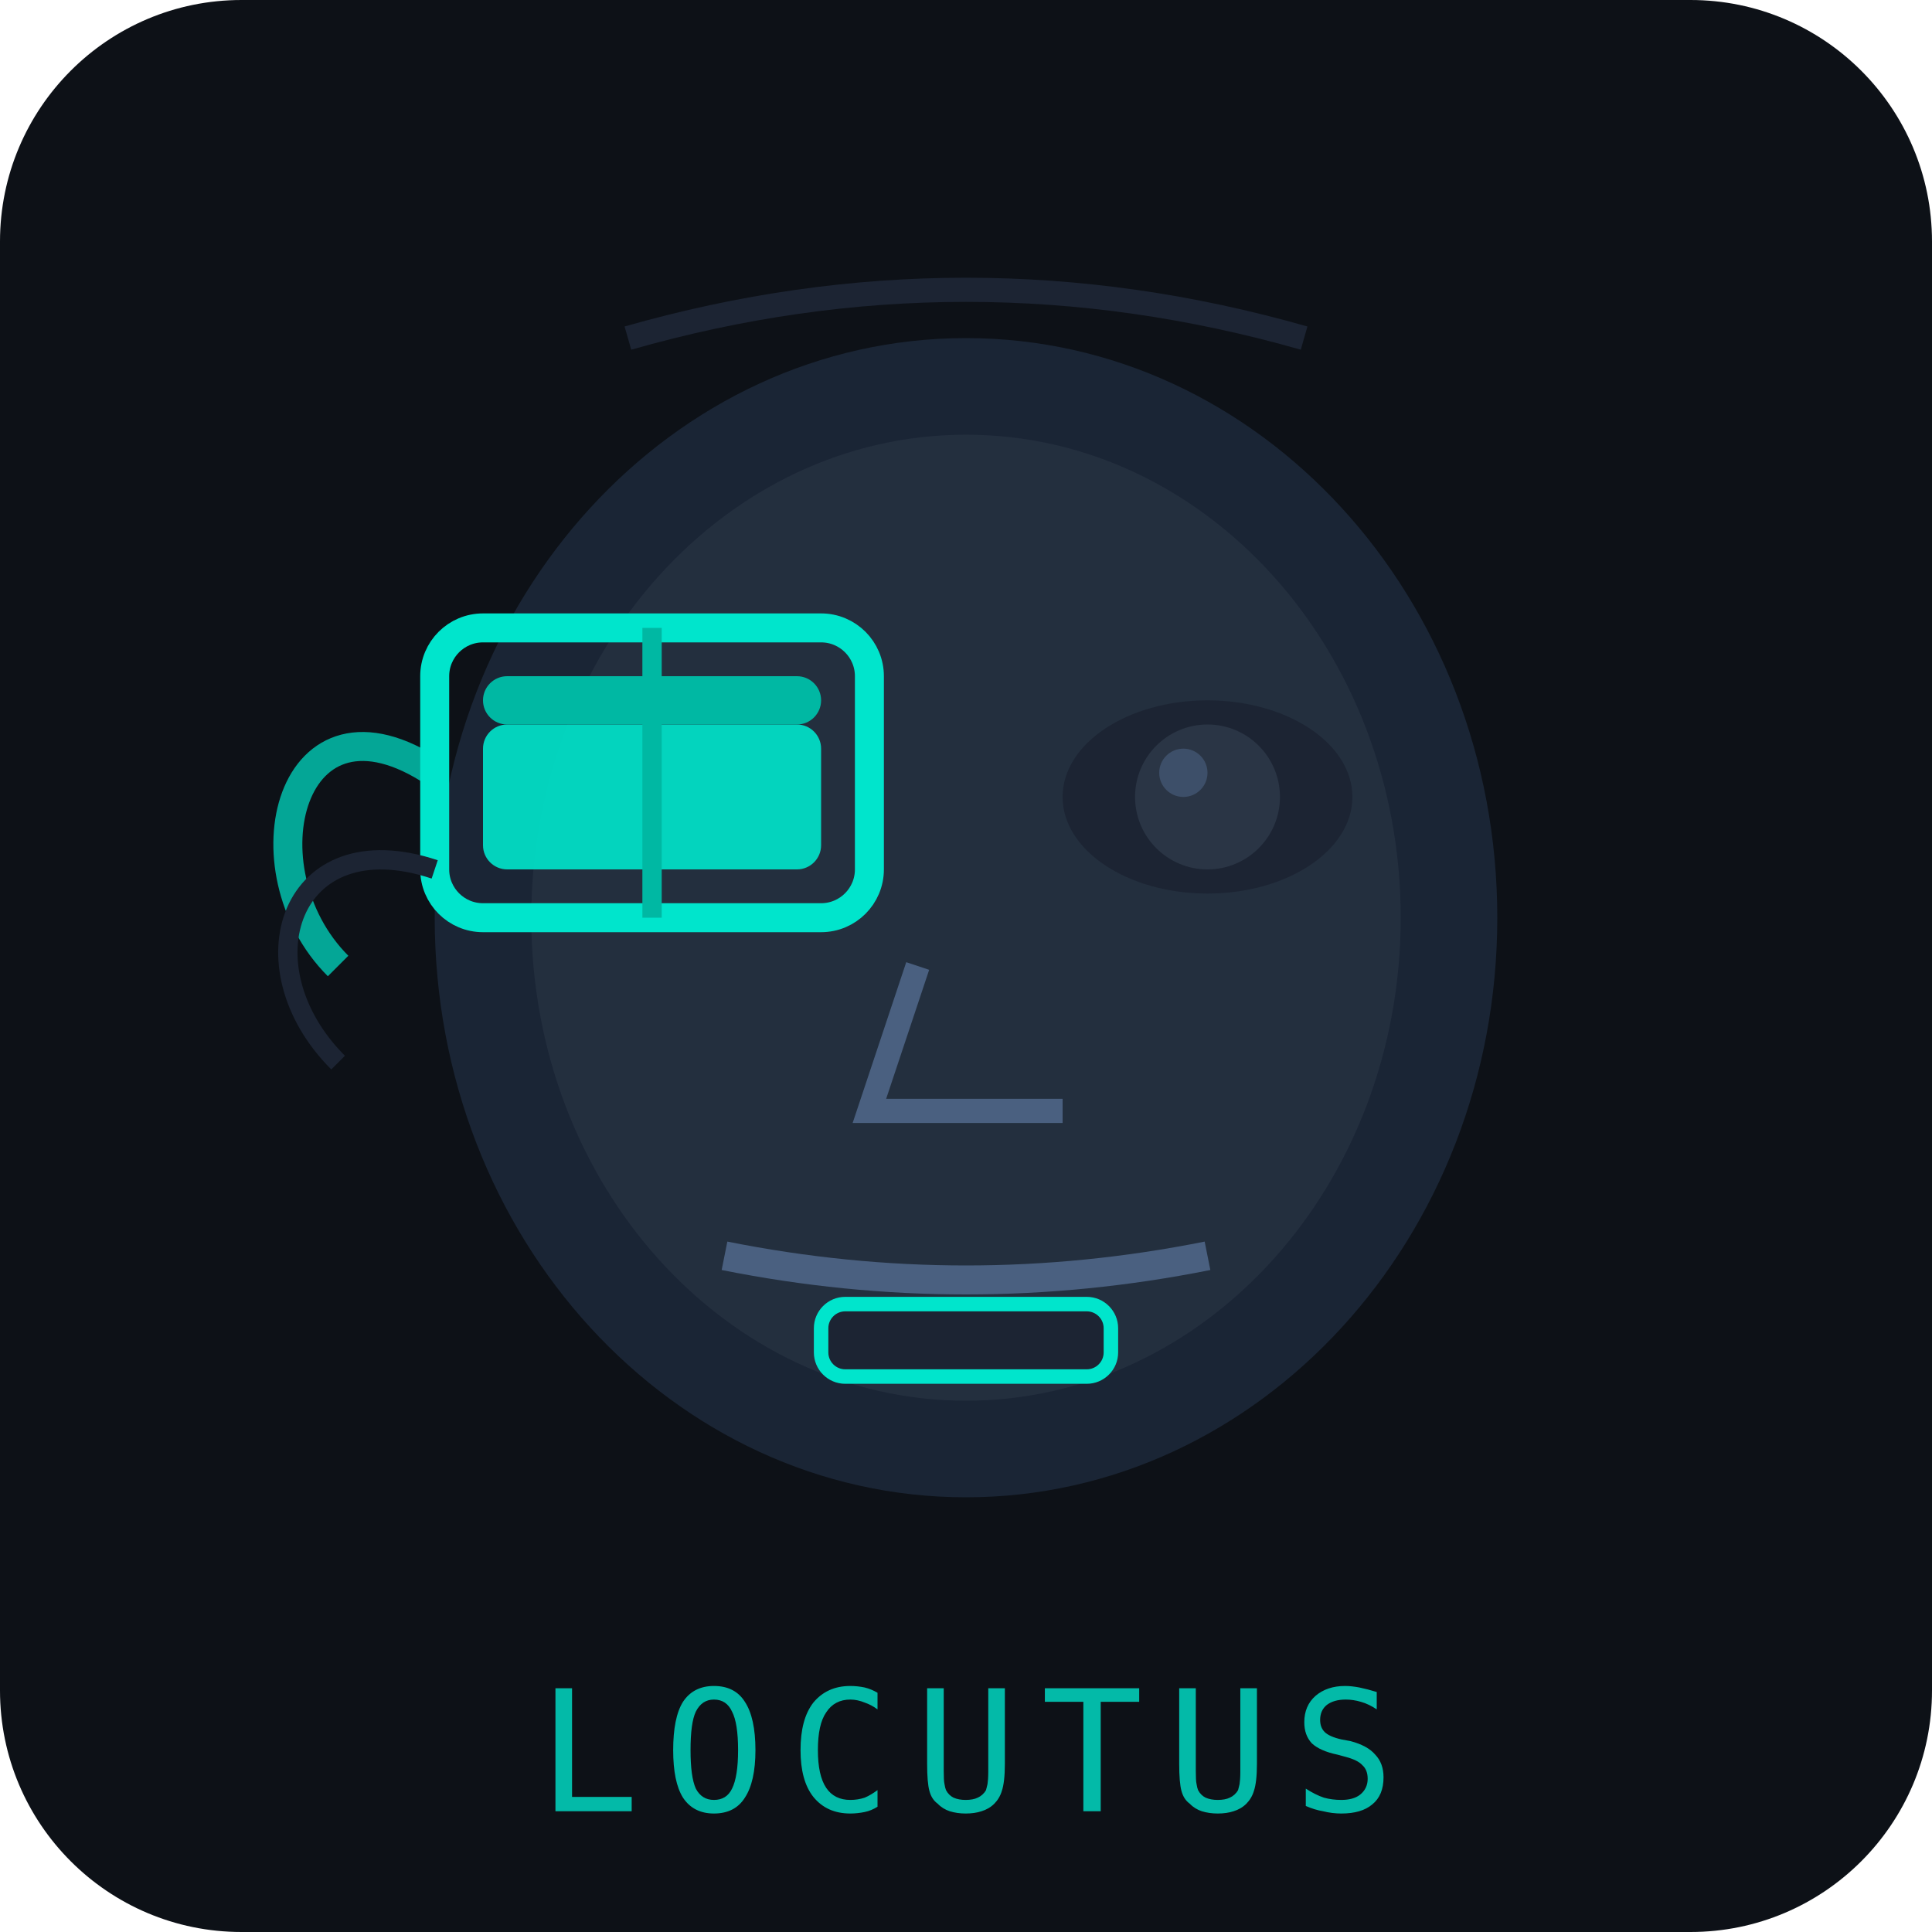
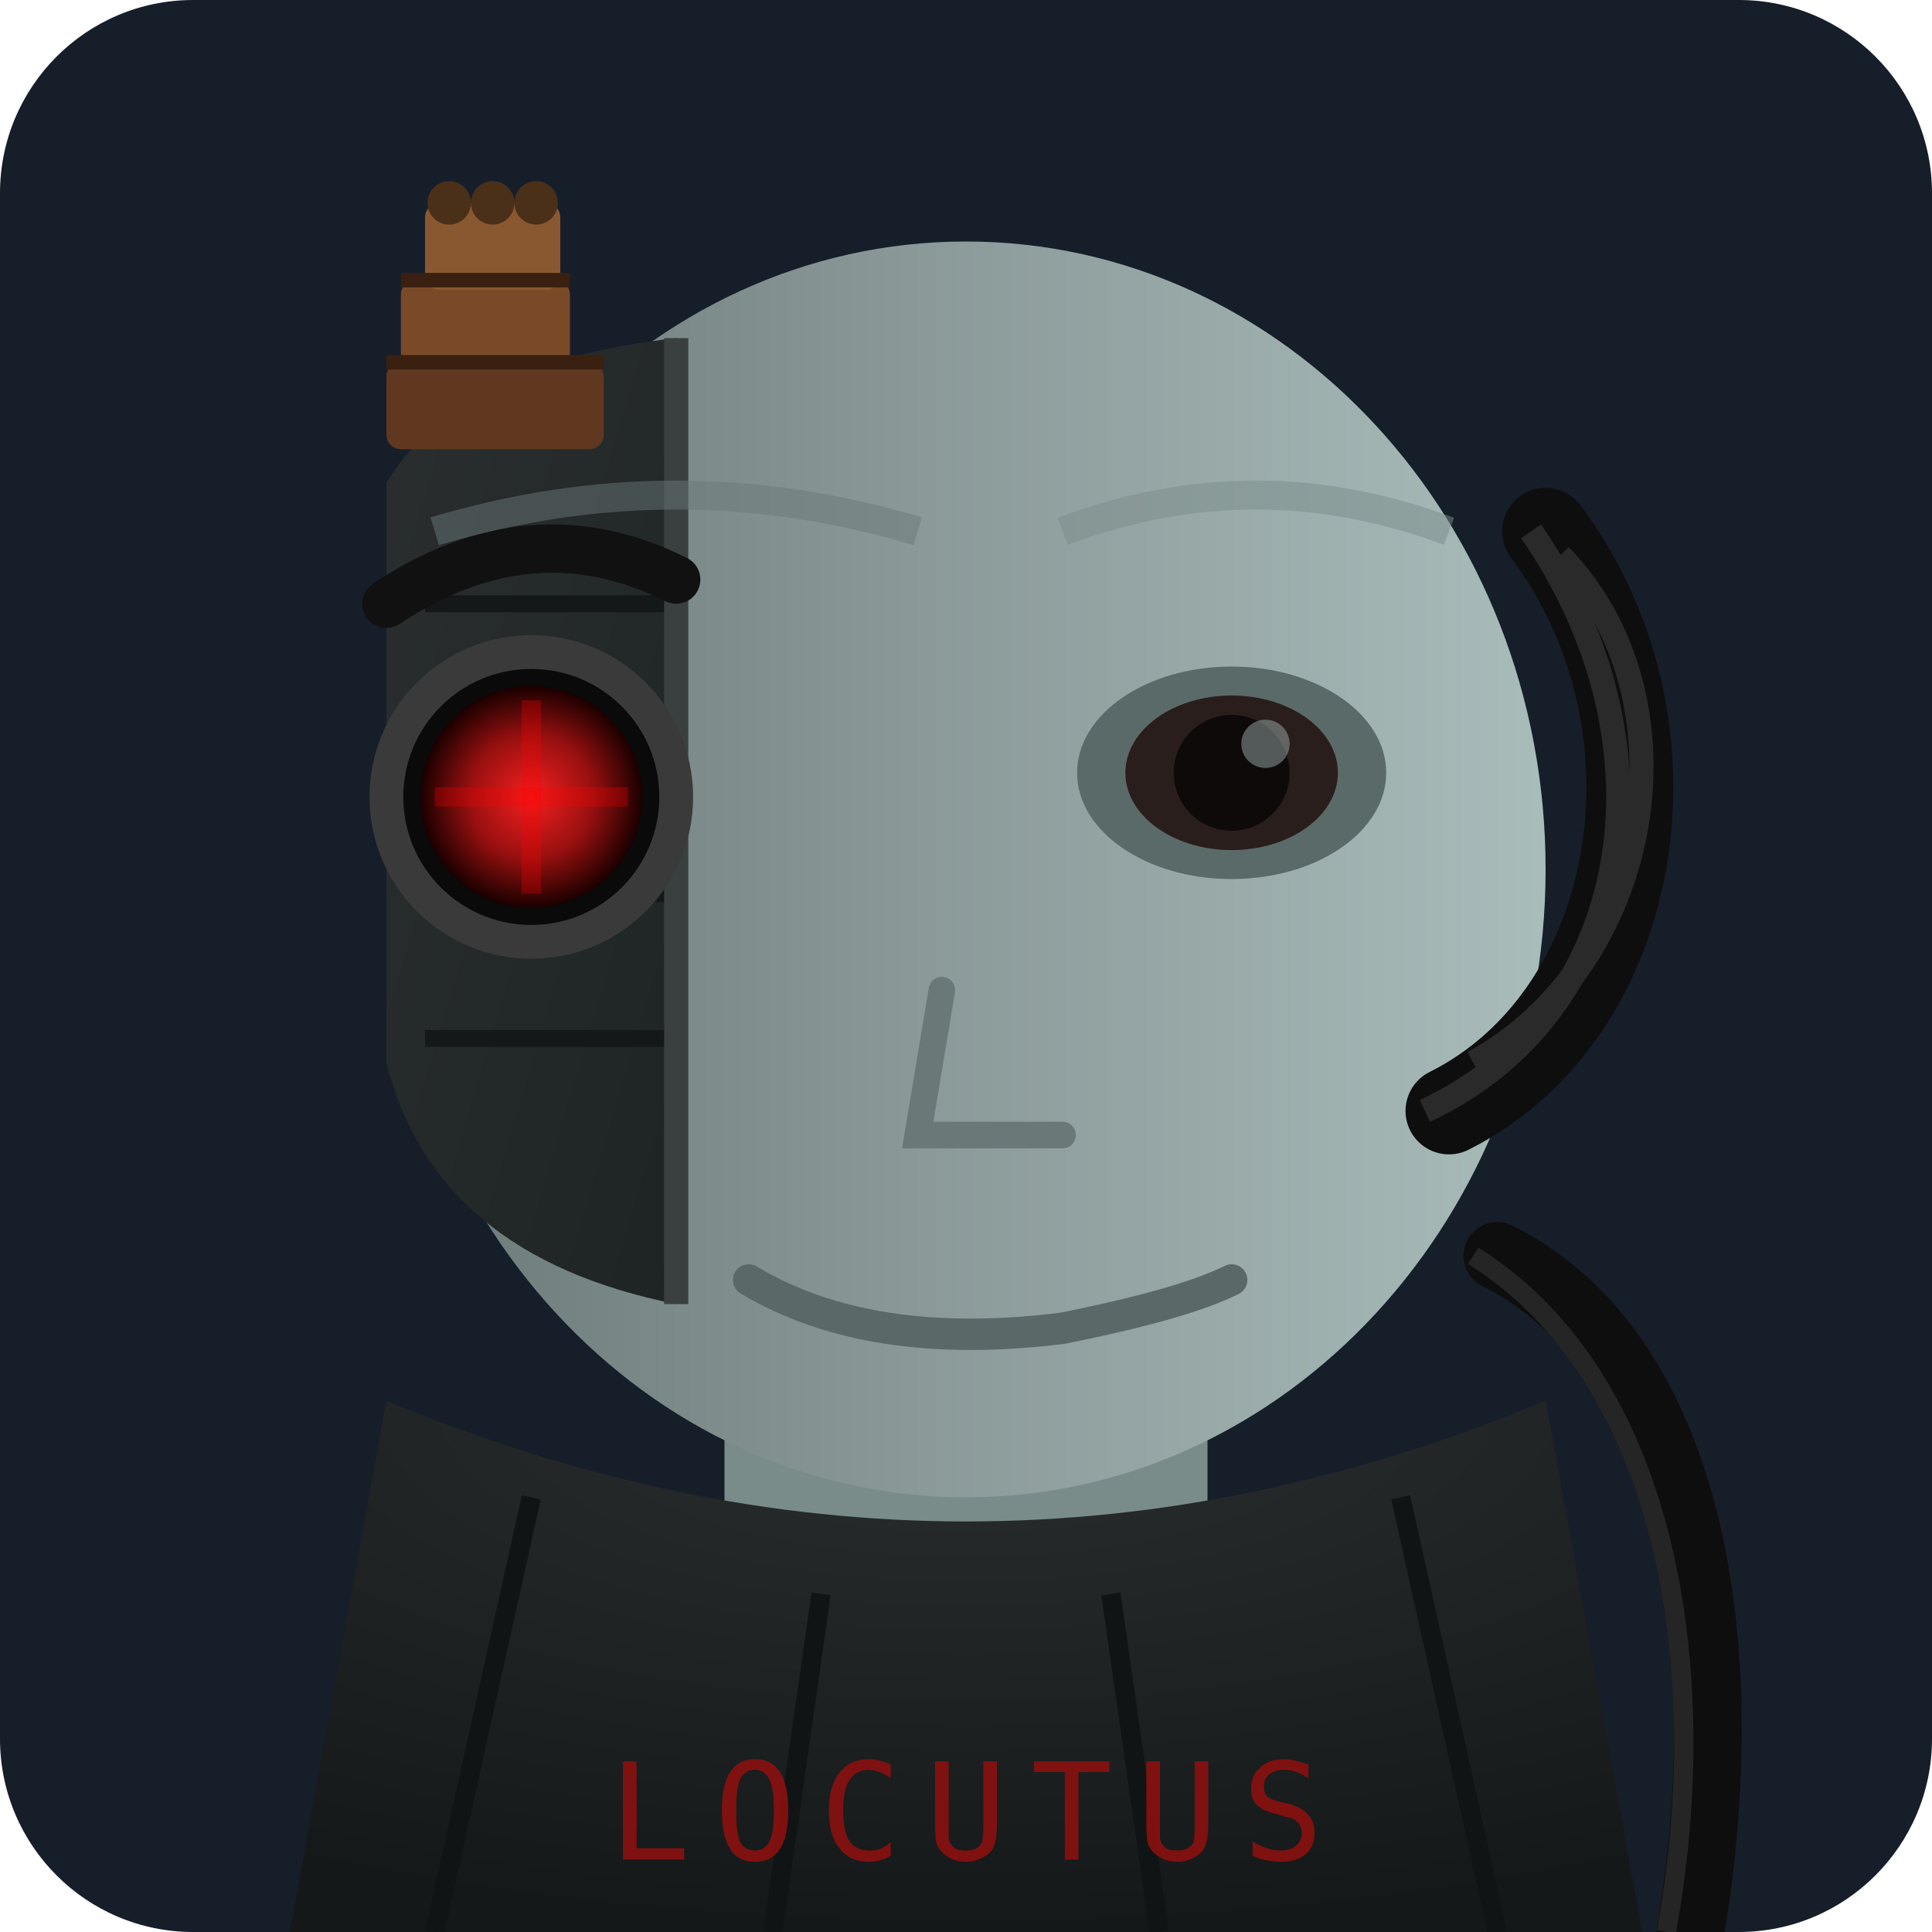
<svg xmlns="http://www.w3.org/2000/svg" viewBox="0 0 40 40">
-   <rect width="40" height="40" rx="5" fill="#0d1117" />
-   <ellipse cx="20" cy="19" rx="11" ry="12" fill="#1a2535" />
-   <ellipse cx="20" cy="19" rx="9" ry="10" fill="#2a3545" opacity="0.6" />
-   <rect x="10" y="15" width="7" height="3" rx="0.5" fill="#00e5cc" opacity="0.9" />
-   <rect x="10" y="14" width="7" height="1" rx="0.5" fill="#00b8a3" />
-   <ellipse cx="25" cy="16.5" rx="3" ry="2" fill="#1c2433" />
-   <ellipse cx="25" cy="16.5" rx="1.5" ry="1.5" fill="#2a3545" />
-   <circle cx="24.5" cy="16" r="0.5" fill="#4a6080" opacity="0.6" />
-   <rect x="9" y="13" width="9" height="6" rx="1" fill="none" stroke="#00e5cc" stroke-width="0.6" />
-   <line x1="13.5" y1="13" x2="13.5" y2="19" stroke="#00b8a3" stroke-width="0.4" />
-   <path d="M19 20 L18 23 L22 23" stroke="#4a6080" stroke-width="0.5" fill="none" />
-   <path d="M15 26 Q20 27 25 26" stroke="#4a6080" stroke-width="0.6" fill="none" />
-   <rect x="17" y="27" width="6" height="1.5" rx="0.5" fill="#1c2433" stroke="#00e5cc" stroke-width="0.3" />
-   <path d="M9 16 C6 14 5 18 7 20" stroke="#00e5cc" stroke-width="0.6" fill="none" opacity="0.7" />
-   <path d="M9 18 C6 17 5 20 7 22" stroke="#1c2433" stroke-width="0.4" fill="none" />
-   <path d="M13 7 Q20 5 27 7" stroke="#1c2433" stroke-width="0.5" fill="none" />
-   <text x="20" y="37.5" font-size="3.5" fill="#00e5cc" text-anchor="middle" font-family="monospace" opacity="0.8" letter-spacing="0.5">LOCUTUS</text>
+   <defs>
+     <linearGradient id="lc-skin" x1="0" y1="0" x2="1" y2="0">
+       <stop offset="0%" stop-color="#6a7878" />
+       <stop offset="45%" stop-color="#8a9898" />
+       <stop offset="100%" stop-color="#a8bcba" />
+     </linearGradient>
+     <linearGradient id="lc-plate" x1="0" y1="0" x2="1" y2="1">
+       <stop offset="0%" stop-color="#2a2e2e" />
+       <stop offset="100%" stop-color="#1e2424" />
+     </linearGradient>
+     <radialGradient id="lc-eye" cx="50%" cy="50%" r="50%">
+       <stop offset="0%" stop-color="#ff2020" stop-opacity="0.95" />
+       <stop offset="55%" stop-color="#991010" />
+       <stop offset="100%" stop-color="#1a0000" />
+     </radialGradient>
+     <radialGradient id="lc-collar" cx="50%" cy="0%" r="100%">
+       <stop offset="0%" stop-color="#2a2e2e" />
+       <stop offset="100%" stop-color="#141818" />
+     </radialGradient>
+   </defs>
+   <rect width="40" height="40" rx="4" fill="#161e2a" />
+   <rect x="15" y="28" width="10" height="6" fill="#7a8c8a" />
+   <ellipse cx="20" cy="18" rx="12" ry="13" fill="url(#lc-skin)" />
+   <path d="M8 10 Q9.5 7.5 14 7 L14 27 Q9 26 8 22 Z" fill="url(#lc-plate)" />
+   <line x1="8.8" y1="12.5" x2="14" y2="12.5" stroke="#141818" stroke-width="0.35" />
+   <line x1="8.5" y1="15.5" x2="14" y2="15.5" stroke="#141818" stroke-width="0.35" />
+   <line x1="8.5" y1="18.5" x2="14" y2="18.5" stroke="#141818" stroke-width="0.35" />
+   <line x1="8.8" y1="21.5" x2="14" y2="21.5" stroke="#141818" stroke-width="0.35" />
+   <path d="M14 7 L14 27" stroke="#3a4040" stroke-width="0.5" />
+   <path d="M8 12.5 Q11 10.5 14 12" fill="none" stroke="#111111" stroke-width="1" stroke-linecap="round" />
+   <circle cx="11" cy="16.5" r="3" fill="#0a0a0a" />
+   <circle cx="11" cy="16.5" r="2.3" fill="url(#lc-eye)" />
+   <circle cx="11" cy="16.5" r="3" fill="none" stroke="#3a3a3a" stroke-width="0.7" />
+   <line x1="11" y1="14.5" x2="11" y2="18.5" stroke="#ff000044" stroke-width="0.4" />
+   <line x1="9" y1="16.5" x2="13" y2="16.5" stroke="#ff000044" stroke-width="0.4" />
+   <rect x="8" y="7.5" width="4.5" height="1.8" rx="0.3" fill="#603820" />
+   <rect x="8.3" y="5.8" width="3.5" height="1.8" rx="0.3" fill="#7a4a28" />
+   <rect x="8.8" y="4.2" width="2.8" height="1.8" rx="0.3" fill="#8a5830" />
+   <circle cx="9.3" cy="4.2" r="0.45" fill="#4a3018" />
+   <circle cx="10.2" cy="4.2" r="0.45" fill="#4a3018" />
+   <circle cx="11.1" cy="4.2" r="0.45" fill="#4a3018" />
+   <line x1="8" y1="7.5" x2="12.5" y2="7.5" stroke="#3a2010" stroke-width="0.3" />
+   <line x1="8.3" y1="5.8" x2="11.8" y2="5.8" stroke="#3a2010" stroke-width="0.3" />
+   <ellipse cx="25.5" cy="16" rx="3.2" ry="2.2" fill="#5a6a68" />
+   <ellipse cx="25.5" cy="16" rx="2.2" ry="1.6" fill="#2a1e1c" />
+   <circle cx="25.5" cy="16" r="1.2" fill="#0e0a0a" />
+   <circle cx="26.2" cy="15.4" r="0.5" fill="#a8bcba" opacity="0.45" />
+   <path d="M9 11 Q14 9.5 19 11" stroke="#6a7878" stroke-width="0.6" fill="none" opacity="0.5" />
+   <path d="M22 11 Q26 9.5 30 11" stroke="#7a8c8a" stroke-width="0.6" fill="none" opacity="0.5" />
+   <path d="M19.5 20.5 L19 23.5 L22 23.5" stroke="#6a7878" stroke-width="0.55" fill="none" stroke-linecap="round" />
+   <path d="M15.5 26.5 Q18 28 22 27.5 Q24.5 27 25.5 26.5" stroke="#5a6868" stroke-width="0.65" fill="none" stroke-linecap="round" />
+   <path d="M30 23 C34 21 35 15 32 11" stroke="#0e0e0e" stroke-width="1.8" fill="none" stroke-linecap="round" />
+   <path d="M30.5 22 C34.2 20 35.2 14.5 32.3 11.5" stroke="#2a2a2a" stroke-width="0.5" fill="none" />
+   <path d="M29.5 23 C33.8 21 34.8 15.5 31.7 11" stroke="#2a2a2a" stroke-width="0.5" fill="none" />
+   <path d="M31 26 C35 28 36 34 35 40" stroke="#0e0e0e" stroke-width="1.4" fill="none" stroke-linecap="round" />
+   <path d="M30.5 26 C34.5 28.5 35.5 34.5 34.5 40" stroke="#252525" stroke-width="0.4" fill="none" />
+   <path d="M8 29 Q20 34 32 29 L34 40 L6 40 Z" fill="url(#lc-collar)" />
+   <line x1="11" y1="31" x2="9" y2="40" stroke="#101414" stroke-width="0.4" />
+   <line x1="17" y1="33" x2="16" y2="40" stroke="#101414" stroke-width="0.4" />
+   <line x1="23" y1="33" x2="24" y2="40" stroke="#101414" stroke-width="0.4" />
+   <line x1="29" y1="31" x2="31" y2="40" stroke="#101414" stroke-width="0.4" />
+   <text x="20" y="38.5" font-size="2.8" fill="#8b1010" text-anchor="middle" font-family="monospace" letter-spacing="0.5" opacity="0.9">LOCUTUS</text>
</svg>
